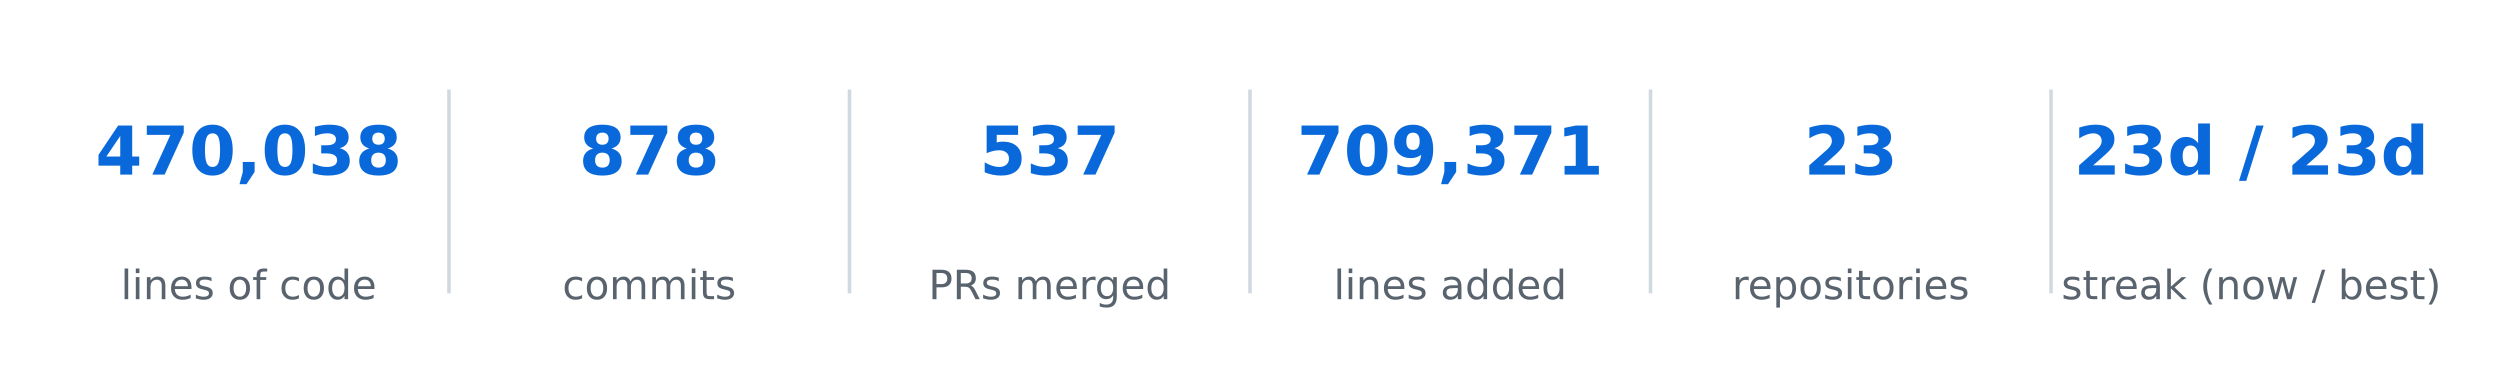
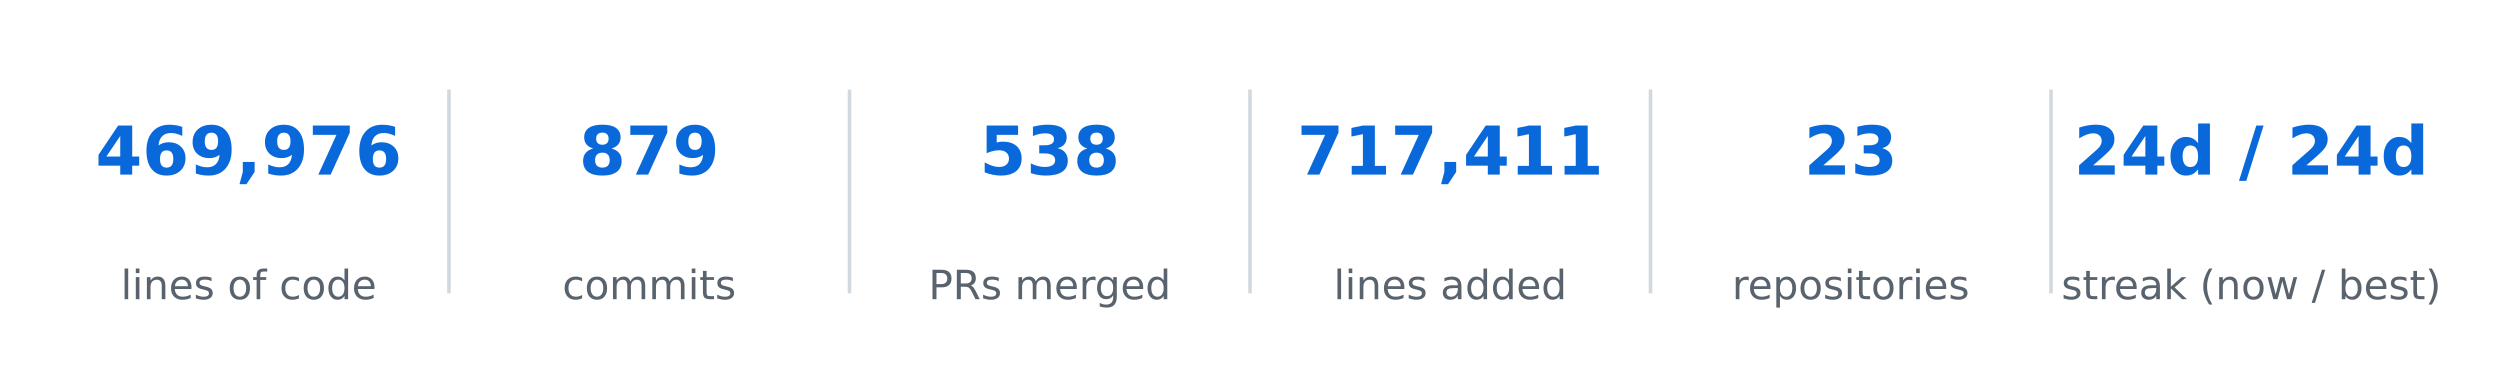
<svg xmlns="http://www.w3.org/2000/svg" xmlns:xlink="http://www.w3.org/1999/xlink" width="557.28pt" height="85.356pt" viewBox="0 0 557.28 85.356" version="1.1">
  <defs>
    <style type="text/css">*{stroke-linejoin: round; stroke-linecap: butt}</style>
  </defs>
  <g id="figure_1">
    <g id="patch_1">
      <path d="M 0 85.356  L 557.28 85.356  L 557.28 -0  L 0 -0  L 0 85.356  z " style="fill: none; opacity: 0" />
    </g>
    <g id="axes_1">
      <g id="line2d_1">
-         <path d="M 100.08 64.993  L 100.08 20.363  " clip-path="url(#p7f4b2b92fb)" style="fill: none; stroke: #d1d9e0; stroke-width: 0.8; stroke-linecap: square" />
+         <path d="M 100.08 64.993  L 100.08 20.363  " clip-path="url(#pfd9e190cde)" style="fill: none; stroke: #d1d9e0; stroke-width: 0.8; stroke-linecap: square" />
      </g>
      <g id="line2d_2">
-         <path d="M 189.36 64.993  L 189.36 20.363  " clip-path="url(#p7f4b2b92fb)" style="fill: none; stroke: #d1d9e0; stroke-width: 0.8; stroke-linecap: square" />
+         <path d="M 189.36 64.993  L 189.36 20.363  " clip-path="url(#pfd9e190cde)" style="fill: none; stroke: #d1d9e0; stroke-width: 0.8; stroke-linecap: square" />
      </g>
      <g id="line2d_3">
-         <path d="M 278.64 64.993  L 278.64 20.363  " clip-path="url(#p7f4b2b92fb)" style="fill: none; stroke: #d1d9e0; stroke-width: 0.8; stroke-linecap: square" />
+         <path d="M 278.64 64.993  L 278.64 20.363  " clip-path="url(#pfd9e190cde)" style="fill: none; stroke: #d1d9e0; stroke-width: 0.8; stroke-linecap: square" />
      </g>
      <g id="line2d_4">
-         <path d="M 367.92 64.993  L 367.92 20.363  " clip-path="url(#p7f4b2b92fb)" style="fill: none; stroke: #d1d9e0; stroke-width: 0.8; stroke-linecap: square" />
+         <path d="M 367.92 64.993  L 367.92 20.363  " clip-path="url(#pfd9e190cde)" style="fill: none; stroke: #d1d9e0; stroke-width: 0.8; stroke-linecap: square" />
      </g>
      <g id="line2d_5">
-         <path d="M 457.2 64.993  L 457.2 20.363  " clip-path="url(#p7f4b2b92fb)" style="fill: none; stroke: #d1d9e0; stroke-width: 0.8; stroke-linecap: square" />
+         <path d="M 457.2 64.993  L 457.2 20.363  " clip-path="url(#pfd9e190cde)" style="fill: none; stroke: #d1d9e0; stroke-width: 0.8; stroke-linecap: square" />
      </g>
      <g id="text_1">
        <g style="fill: #0969da" transform="translate(21.28102 38.92376) scale(0.15 -0.15)">
          <defs>
            <path id="DejaVuSans-Bold-17" d="M 2356 3675  L 1038 1722  L 2356 1722  L 2356 3675  z M 2156 4666  L 3494 4666  L 3494 1722  L 4159 1722  L 4159 850  L 3494 850  L 3494 0  L 2356 0  L 2356 850  L 288 850  L 288 1881  L 2156 4666  z " transform="scale(0.015625)" />
+             <path id="DejaVuSans-Bold-19" d="M 2316 2303  Q 2000 2303 1842 2098  Q 1684 1894 1684 1484  Q 1684 1075 1842 870  Q 2000 666 2316 666  Q 2634 666 2792 870  Q 2950 1075 2950 1484  Q 2950 1894 2792 2098  Q 2634 2303 2316 2303  z M 3803 4544  L 3803 3681  Q 3506 3822 3243 3889  Q 2981 3956 2731 3956  Q 2194 3956 1894 3657  Q 1594 3359 1544 2772  Q 1750 2925 1990 3001  Q 2231 3078 2516 3078  Q 3231 3078 3670 2659  Q 4109 2241 4109 1563  Q 4109 813 3618 361  Q 3128 -91 2303 -91  Q 1394 -91 895 523  Q 397 1138 397 2266  Q 397 3422 980 4083  Q 1563 4744 2578 4744  Q 2900 4744 3203 4694  Q 3506 4644 3803 4544  z " transform="scale(0.015625)" />
+             <path id="DejaVuSans-Bold-1c" d="M 641 103  L 641 966  Q 928 831 1190 764  Q 1453 697 1709 697  Q 2247 697 2547 995  Q 2847 1294 2900 1881  Q 2688 1725 2447 1647  Q 2206 1569 1925 1569  Q 1209 1569 770 1986  Q 331 2403 331 3084  Q 331 3838 820 4291  Q 1309 4744 2131 4744  Q 3044 4744 3544 4128  Q 4044 3513 4044 2388  Q 4044 1231 3459 570  Q 2875 -91 1856 -91  Q 1528 -91 1228 -42  Q 928 6 641 103  z M 2125 2350  Q 2441 2350 2600 2554  Q 2759 2759 2759 3169  Q 2759 3575 2600 3781  Q 2441 3988 2125 3988  Q 1809 3988 1650 3781  Q 1491 3575 1491 3169  Q 1491 2759 1650 2554  Q 1809 2350 2125 2350  z " transform="scale(0.015625)" />
+             <path id="DejaVuSans-Bold-f" d="M 653 1209  L 1778 1209  L 1778 256  L 1006 -909  L 341 -909  L 653 256  L 653 1209  z " transform="scale(0.015625)" />
            <path id="DejaVuSans-Bold-1a" d="M 428 4666  L 3944 4666  L 3944 3988  L 2125 0  L 953 0  L 2675 3781  L 428 3781  L 428 4666  z " transform="scale(0.015625)" />
-             <path id="DejaVuSans-Bold-13" d="M 2944 2338  Q 2944 3213 2780 3570  Q 2616 3928 2228 3928  Q 1841 3928 1675 3570  Q 1509 3213 1509 2338  Q 1509 1453 1675 1090  Q 1841 728 2228 728  Q 2613 728 2778 1090  Q 2944 1453 2944 2338  z M 4147 2328  Q 4147 1169 3647 539  Q 3147 -91 2228 -91  Q 1306 -91 806 539  Q 306 1169 306 2328  Q 306 3491 806 4120  Q 1306 4750 2228 4750  Q 3147 4750 3647 4120  Q 4147 3491 4147 2328  z " transform="scale(0.015625)" />
-             <path id="DejaVuSans-Bold-f" d="M 653 1209  L 1778 1209  L 1778 256  L 1006 -909  L 341 -909  L 653 256  L 653 1209  z " transform="scale(0.015625)" />
-             <path id="DejaVuSans-Bold-16" d="M 2981 2516  Q 3453 2394 3698 2092  Q 3944 1791 3944 1325  Q 3944 631 3412 270  Q 2881 -91 1863 -91  Q 1503 -91 1142 -33  Q 781 25 428 141  L 428 1069  Q 766 900 1098 814  Q 1431 728 1753 728  Q 2231 728 2486 893  Q 2741 1059 2741 1369  Q 2741 1688 2480 1852  Q 2219 2016 1709 2016  L 1228 2016  L 1228 2791  L 1734 2791  Q 2188 2791 2409 2933  Q 2631 3075 2631 3366  Q 2631 3634 2415 3781  Q 2200 3928 1806 3928  Q 1516 3928 1219 3862  Q 922 3797 628 3669  L 628 4550  Q 984 4650 1334 4700  Q 1684 4750 2022 4750  Q 2931 4750 3382 4451  Q 3834 4153 3834 3553  Q 3834 3144 3618 2883  Q 3403 2622 2981 2516  z " transform="scale(0.015625)" />
-             <path id="DejaVuSans-Bold-1b" d="M 2228 2088  Q 1891 2088 1709 1903  Q 1528 1719 1528 1375  Q 1528 1031 1709 848  Q 1891 666 2228 666  Q 2563 666 2741 848  Q 2919 1031 2919 1375  Q 2919 1722 2741 1905  Q 2563 2088 2228 2088  z M 1350 2484  Q 925 2613 709 2878  Q 494 3144 494 3541  Q 494 4131 934 4440  Q 1375 4750 2228 4750  Q 3075 4750 3515 4442  Q 3956 4134 3956 3541  Q 3956 3144 3739 2878  Q 3522 2613 3097 2484  Q 3572 2353 3814 2058  Q 4056 1763 4056 1313  Q 4056 619 3595 264  Q 3134 -91 2228 -91  Q 1319 -91 855 264  Q 391 619 391 1313  Q 391 1763 633 2058  Q 875 2353 1350 2484  z M 1631 3419  Q 1631 3141 1786 2991  Q 1941 2841 2228 2841  Q 2509 2841 2662 2991  Q 2816 3141 2816 3419  Q 2816 3697 2662 3845  Q 2509 3994 2228 3994  Q 1941 3994 1786 3844  Q 1631 3694 1631 3419  z " transform="scale(0.015625)" />
          </defs>
          <use xlink:href="#DejaVuSans-Bold-17" />
-           <use xlink:href="#DejaVuSans-Bold-1a" transform="translate(69.57812 0)" />
-           <use xlink:href="#DejaVuSans-Bold-13" transform="translate(139.1562 0)" />
+           <use xlink:href="#DejaVuSans-Bold-19" transform="translate(69.57812 0)" />
+           <use xlink:href="#DejaVuSans-Bold-1c" transform="translate(139.1562 0)" />
          <use xlink:href="#DejaVuSans-Bold-f" transform="translate(208.7344 0)" />
-           <use xlink:href="#DejaVuSans-Bold-13" transform="translate(246.7188 0)" />
-           <use xlink:href="#DejaVuSans-Bold-16" transform="translate(316.2969 0)" />
-           <use xlink:href="#DejaVuSans-Bold-1b" transform="translate(385.875 0)" />
+           <use xlink:href="#DejaVuSans-Bold-1c" transform="translate(246.7188 0)" />
+           <use xlink:href="#DejaVuSans-Bold-1a" transform="translate(316.2969 0)" />
+           <use xlink:href="#DejaVuSans-Bold-19" transform="translate(385.875 0)" />
        </g>
      </g>
      <g id="text_2">
        <g style="fill: #59636e" transform="translate(26.92336 66.69328) scale(0.09 -0.09)">
          <defs>
            <path id="DejaVuSans-4f" d="M 603 4863  L 1178 4863  L 1178 0  L 603 0  L 603 4863  z " transform="scale(0.015625)" />
            <path id="DejaVuSans-4c" d="M 603 3500  L 1178 3500  L 1178 0  L 603 0  L 603 3500  z M 603 4863  L 1178 4863  L 1178 4134  L 603 4134  L 603 4863  z " transform="scale(0.015625)" />
            <path id="DejaVuSans-51" d="M 3513 2113  L 3513 0  L 2938 0  L 2938 2094  Q 2938 2591 2744 2837  Q 2550 3084 2163 3084  Q 1697 3084 1428 2787  Q 1159 2491 1159 1978  L 1159 0  L 581 0  L 581 3500  L 1159 3500  L 1159 2956  Q 1366 3272 1645 3428  Q 1925 3584 2291 3584  Q 2894 3584 3203 3211  Q 3513 2838 3513 2113  z " transform="scale(0.015625)" />
            <path id="DejaVuSans-48" d="M 3597 1894  L 3597 1613  L 953 1613  Q 991 1019 1311 708  Q 1631 397 2203 397  Q 2534 397 2845 478  Q 3156 559 3463 722  L 3463 178  Q 3153 47 2828 -22  Q 2503 -91 2169 -91  Q 1331 -91 842 396  Q 353 884 353 1716  Q 353 2575 817 3079  Q 1281 3584 2069 3584  Q 2775 3584 3186 3129  Q 3597 2675 3597 1894  z M 3022 2063  Q 3016 2534 2758 2815  Q 2500 3097 2075 3097  Q 1594 3097 1305 2825  Q 1016 2553 972 2059  L 3022 2063  z " transform="scale(0.015625)" />
            <path id="DejaVuSans-56" d="M 2834 3397  L 2834 2853  Q 2591 2978 2328 3040  Q 2066 3103 1784 3103  Q 1356 3103 1142 2972  Q 928 2841 928 2578  Q 928 2378 1081 2264  Q 1234 2150 1697 2047  L 1894 2003  Q 2506 1872 2764 1633  Q 3022 1394 3022 966  Q 3022 478 2636 193  Q 2250 -91 1575 -91  Q 1294 -91 989 -36  Q 684 19 347 128  L 347 722  Q 666 556 975 473  Q 1284 391 1588 391  Q 1994 391 2212 530  Q 2431 669 2431 922  Q 2431 1156 2273 1281  Q 2116 1406 1581 1522  L 1381 1569  Q 847 1681 609 1914  Q 372 2147 372 2553  Q 372 3047 722 3315  Q 1072 3584 1716 3584  Q 2034 3584 2315 3537  Q 2597 3491 2834 3397  z " transform="scale(0.015625)" />
            <path id="DejaVuSans-3" transform="scale(0.015625)" />
            <path id="DejaVuSans-52" d="M 1959 3097  Q 1497 3097 1228 2736  Q 959 2375 959 1747  Q 959 1119 1226 758  Q 1494 397 1959 397  Q 2419 397 2687 759  Q 2956 1122 2956 1747  Q 2956 2369 2687 2733  Q 2419 3097 1959 3097  z M 1959 3584  Q 2709 3584 3137 3096  Q 3566 2609 3566 1747  Q 3566 888 3137 398  Q 2709 -91 1959 -91  Q 1206 -91 779 398  Q 353 888 353 1747  Q 353 2609 779 3096  Q 1206 3584 1959 3584  z " transform="scale(0.015625)" />
            <path id="DejaVuSans-49" d="M 2375 4863  L 2375 4384  L 1825 4384  Q 1516 4384 1395 4259  Q 1275 4134 1275 3809  L 1275 3500  L 2222 3500  L 2222 3053  L 1275 3053  L 1275 0  L 697 0  L 697 3053  L 147 3053  L 147 3500  L 697 3500  L 697 3744  Q 697 4328 969 4595  Q 1241 4863 1831 4863  L 2375 4863  z " transform="scale(0.015625)" />
            <path id="DejaVuSans-46" d="M 3122 3366  L 3122 2828  Q 2878 2963 2633 3030  Q 2388 3097 2138 3097  Q 1578 3097 1268 2742  Q 959 2388 959 1747  Q 959 1106 1268 751  Q 1578 397 2138 397  Q 2388 397 2633 464  Q 2878 531 3122 666  L 3122 134  Q 2881 22 2623 -34  Q 2366 -91 2075 -91  Q 1284 -91 818 406  Q 353 903 353 1747  Q 353 2603 823 3093  Q 1294 3584 2113 3584  Q 2378 3584 2631 3529  Q 2884 3475 3122 3366  z " transform="scale(0.015625)" />
            <path id="DejaVuSans-47" d="M 2906 2969  L 2906 4863  L 3481 4863  L 3481 0  L 2906 0  L 2906 525  Q 2725 213 2448 61  Q 2172 -91 1784 -91  Q 1150 -91 751 415  Q 353 922 353 1747  Q 353 2572 751 3078  Q 1150 3584 1784 3584  Q 2172 3584 2448 3432  Q 2725 3281 2906 2969  z M 947 1747  Q 947 1113 1208 752  Q 1469 391 1925 391  Q 2381 391 2643 752  Q 2906 1113 2906 1747  Q 2906 2381 2643 2742  Q 2381 3103 1925 3103  Q 1469 3103 1208 2742  Q 947 2381 947 1747  z " transform="scale(0.015625)" />
          </defs>
          <use xlink:href="#DejaVuSans-4f" />
          <use xlink:href="#DejaVuSans-4c" transform="translate(27.78125 0)" />
          <use xlink:href="#DejaVuSans-51" transform="translate(55.5625 0)" />
          <use xlink:href="#DejaVuSans-48" transform="translate(118.9375 0)" />
          <use xlink:href="#DejaVuSans-56" transform="translate(180.4688 0)" />
          <use xlink:href="#DejaVuSans-3" transform="translate(232.5625 0)" />
          <use xlink:href="#DejaVuSans-52" transform="translate(264.3438 0)" />
          <use xlink:href="#DejaVuSans-49" transform="translate(325.5312 0)" />
          <use xlink:href="#DejaVuSans-3" transform="translate(360.7344 0)" />
          <use xlink:href="#DejaVuSans-46" transform="translate(392.5156 0)" />
          <use xlink:href="#DejaVuSans-52" transform="translate(447.5 0)" />
          <use xlink:href="#DejaVuSans-47" transform="translate(508.6875 0)" />
          <use xlink:href="#DejaVuSans-48" transform="translate(572.1719 0)" />
        </g>
      </g>
      <g id="text_3">
        <g style="fill: #0969da" transform="translate(129.0649 38.92376) scale(0.15 -0.15)">
+           <defs>
+             <path id="DejaVuSans-Bold-1b" d="M 2228 2088  Q 1891 2088 1709 1903  Q 1528 1719 1528 1375  Q 1528 1031 1709 848  Q 1891 666 2228 666  Q 2563 666 2741 848  Q 2919 1031 2919 1375  Q 2919 1722 2741 1905  Q 2563 2088 2228 2088  z M 1350 2484  Q 925 2613 709 2878  Q 494 3144 494 3541  Q 494 4131 934 4440  Q 1375 4750 2228 4750  Q 3075 4750 3515 4442  Q 3956 4134 3956 3541  Q 3956 3144 3739 2878  Q 3522 2613 3097 2484  Q 3572 2353 3814 2058  Q 4056 1763 4056 1313  Q 4056 619 3595 264  Q 3134 -91 2228 -91  Q 1319 -91 855 264  Q 391 619 391 1313  Q 391 1763 633 2058  Q 875 2353 1350 2484  z M 1631 3419  Q 1631 3141 1786 2991  Q 1941 2841 2228 2841  Q 2509 2841 2662 2991  Q 2816 3141 2816 3419  Q 2816 3697 2662 3845  Q 2509 3994 2228 3994  Q 1941 3994 1786 3844  Q 1631 3694 1631 3419  z " transform="scale(0.015625)" />
+           </defs>
          <use xlink:href="#DejaVuSans-Bold-1b" />
          <use xlink:href="#DejaVuSans-Bold-1a" transform="translate(69.57812 0)" />
-           <use xlink:href="#DejaVuSans-Bold-1b" transform="translate(139.1562 0)" />
+           <use xlink:href="#DejaVuSans-Bold-1c" transform="translate(139.1562 0)" />
        </g>
      </g>
      <g id="text_4">
        <g style="fill: #59636e" transform="translate(125.3672 66.69328) scale(0.09 -0.09)">
          <defs>
            <path id="DejaVuSans-50" d="M 3328 2828  Q 3544 3216 3844 3400  Q 4144 3584 4550 3584  Q 5097 3584 5394 3201  Q 5691 2819 5691 2113  L 5691 0  L 5113 0  L 5113 2094  Q 5113 2597 4934 2840  Q 4756 3084 4391 3084  Q 3944 3084 3684 2787  Q 3425 2491 3425 1978  L 3425 0  L 2847 0  L 2847 2094  Q 2847 2600 2669 2842  Q 2491 3084 2119 3084  Q 1678 3084 1418 2786  Q 1159 2488 1159 1978  L 1159 0  L 581 0  L 581 3500  L 1159 3500  L 1159 2956  Q 1356 3278 1631 3431  Q 1906 3584 2284 3584  Q 2666 3584 2933 3390  Q 3200 3197 3328 2828  z " transform="scale(0.015625)" />
            <path id="DejaVuSans-57" d="M 1172 4494  L 1172 3500  L 2356 3500  L 2356 3053  L 1172 3053  L 1172 1153  Q 1172 725 1289 603  Q 1406 481 1766 481  L 2356 481  L 2356 0  L 1766 0  Q 1100 0 847 248  Q 594 497 594 1153  L 594 3053  L 172 3053  L 172 3500  L 594 3500  L 594 4494  L 1172 4494  z " transform="scale(0.015625)" />
          </defs>
          <use xlink:href="#DejaVuSans-46" />
          <use xlink:href="#DejaVuSans-52" transform="translate(54.98438 0)" />
          <use xlink:href="#DejaVuSans-50" transform="translate(116.1719 0)" />
          <use xlink:href="#DejaVuSans-50" transform="translate(213.5781 0)" />
          <use xlink:href="#DejaVuSans-4c" transform="translate(310.9844 0)" />
          <use xlink:href="#DejaVuSans-57" transform="translate(338.7656 0)" />
          <use xlink:href="#DejaVuSans-56" transform="translate(377.9688 0)" />
        </g>
      </g>
      <g id="text_5">
        <g style="fill: #0969da" transform="translate(218.3449 38.92376) scale(0.15 -0.15)">
          <defs>
            <path id="DejaVuSans-Bold-18" d="M 678 4666  L 3669 4666  L 3669 3781  L 1638 3781  L 1638 3059  Q 1775 3097 1914 3117  Q 2053 3138 2203 3138  Q 3056 3138 3531 2711  Q 4006 2284 4006 1522  Q 4006 766 3489 337  Q 2972 -91 2053 -91  Q 1656 -91 1267 -14  Q 878 63 494 219  L 494 1166  Q 875 947 1217 837  Q 1559 728 1863 728  Q 2300 728 2551 942  Q 2803 1156 2803 1522  Q 2803 1891 2551 2103  Q 2300 2316 1863 2316  Q 1603 2316 1309 2248  Q 1016 2181 678 2041  L 678 4666  z " transform="scale(0.015625)" />
+             <path id="DejaVuSans-Bold-16" d="M 2981 2516  Q 3453 2394 3698 2092  Q 3944 1791 3944 1325  Q 3944 631 3412 270  Q 2881 -91 1863 -91  Q 1503 -91 1142 -33  Q 781 25 428 141  L 428 1069  Q 766 900 1098 814  Q 1431 728 1753 728  Q 2231 728 2486 893  Q 2741 1059 2741 1369  Q 2741 1688 2480 1852  Q 2219 2016 1709 2016  L 1228 2016  L 1228 2791  L 1734 2791  Q 2188 2791 2409 2933  Q 2631 3075 2631 3366  Q 2631 3634 2415 3781  Q 2200 3928 1806 3928  Q 1516 3928 1219 3862  Q 922 3797 628 3669  L 628 4550  Q 984 4650 1334 4700  Q 1684 4750 2022 4750  Q 2931 4750 3382 4451  Q 3834 4153 3834 3553  Q 3834 3144 3618 2883  Q 3403 2622 2981 2516  z " transform="scale(0.015625)" />
          </defs>
          <use xlink:href="#DejaVuSans-Bold-18" />
          <use xlink:href="#DejaVuSans-Bold-16" transform="translate(69.57812 0)" />
-           <use xlink:href="#DejaVuSans-Bold-1a" transform="translate(139.1562 0)" />
+           <use xlink:href="#DejaVuSans-Bold-1b" transform="translate(139.1562 0)" />
        </g>
      </g>
      <g id="text_6">
        <g style="fill: #59636e" transform="translate(206.9796 66.69328) scale(0.09 -0.09)">
          <defs>
            <path id="DejaVuSans-33" d="M 1259 4147  L 1259 2394  L 2053 2394  Q 2494 2394 2734 2622  Q 2975 2850 2975 3272  Q 2975 3691 2734 3919  Q 2494 4147 2053 4147  L 1259 4147  z M 628 4666  L 2053 4666  Q 2838 4666 3239 4311  Q 3641 3956 3641 3272  Q 3641 2581 3239 2228  Q 2838 1875 2053 1875  L 1259 1875  L 1259 0  L 628 0  L 628 4666  z " transform="scale(0.015625)" />
            <path id="DejaVuSans-35" d="M 2841 2188  Q 3044 2119 3236 1894  Q 3428 1669 3622 1275  L 4263 0  L 3584 0  L 2988 1197  Q 2756 1666 2539 1819  Q 2322 1972 1947 1972  L 1259 1972  L 1259 0  L 628 0  L 628 4666  L 2053 4666  Q 2853 4666 3247 4331  Q 3641 3997 3641 3322  Q 3641 2881 3436 2590  Q 3231 2300 2841 2188  z M 1259 4147  L 1259 2491  L 2053 2491  Q 2509 2491 2742 2702  Q 2975 2913 2975 3322  Q 2975 3731 2742 3939  Q 2509 4147 2053 4147  L 1259 4147  z " transform="scale(0.015625)" />
            <path id="DejaVuSans-55" d="M 2631 2963  Q 2534 3019 2420 3045  Q 2306 3072 2169 3072  Q 1681 3072 1420 2755  Q 1159 2438 1159 1844  L 1159 0  L 581 0  L 581 3500  L 1159 3500  L 1159 2956  Q 1341 3275 1631 3429  Q 1922 3584 2338 3584  Q 2397 3584 2469 3576  Q 2541 3569 2628 3553  L 2631 2963  z " transform="scale(0.015625)" />
            <path id="DejaVuSans-4a" d="M 2906 1791  Q 2906 2416 2648 2759  Q 2391 3103 1925 3103  Q 1463 3103 1205 2759  Q 947 2416 947 1791  Q 947 1169 1205 825  Q 1463 481 1925 481  Q 2391 481 2648 825  Q 2906 1169 2906 1791  z M 3481 434  Q 3481 -459 3084 -895  Q 2688 -1331 1869 -1331  Q 1566 -1331 1297 -1286  Q 1028 -1241 775 -1147  L 775 -588  Q 1028 -725 1275 -790  Q 1522 -856 1778 -856  Q 2344 -856 2625 -561  Q 2906 -266 2906 331  L 2906 616  Q 2728 306 2450 153  Q 2172 0 1784 0  Q 1141 0 747 490  Q 353 981 353 1791  Q 353 2603 747 3093  Q 1141 3584 1784 3584  Q 2172 3584 2450 3431  Q 2728 3278 2906 2969  L 2906 3500  L 3481 3500  L 3481 434  z " transform="scale(0.015625)" />
          </defs>
          <use xlink:href="#DejaVuSans-33" />
          <use xlink:href="#DejaVuSans-35" transform="translate(60.29688 0)" />
          <use xlink:href="#DejaVuSans-56" transform="translate(129.7812 0)" />
          <use xlink:href="#DejaVuSans-3" transform="translate(181.875 0)" />
          <use xlink:href="#DejaVuSans-50" transform="translate(213.6562 0)" />
          <use xlink:href="#DejaVuSans-48" transform="translate(311.0625 0)" />
          <use xlink:href="#DejaVuSans-55" transform="translate(372.5938 0)" />
          <use xlink:href="#DejaVuSans-4a" transform="translate(411.9531 0)" />
          <use xlink:href="#DejaVuSans-48" transform="translate(475.4375 0)" />
          <use xlink:href="#DejaVuSans-47" transform="translate(536.9688 0)" />
        </g>
      </g>
      <g id="text_7">
        <g style="fill: #0969da" transform="translate(289.121 38.92376) scale(0.15 -0.15)">
          <defs>
-             <path id="DejaVuSans-Bold-1c" d="M 641 103  L 641 966  Q 928 831 1190 764  Q 1453 697 1709 697  Q 2247 697 2547 995  Q 2847 1294 2900 1881  Q 2688 1725 2447 1647  Q 2206 1569 1925 1569  Q 1209 1569 770 1986  Q 331 2403 331 3084  Q 331 3838 820 4291  Q 1309 4744 2131 4744  Q 3044 4744 3544 4128  Q 4044 3513 4044 2388  Q 4044 1231 3459 570  Q 2875 -91 1856 -91  Q 1528 -91 1228 -42  Q 928 6 641 103  z M 2125 2350  Q 2441 2350 2600 2554  Q 2759 2759 2759 3169  Q 2759 3575 2600 3781  Q 2441 3988 2125 3988  Q 1809 3988 1650 3781  Q 1491 3575 1491 3169  Q 1491 2759 1650 2554  Q 1809 2350 2125 2350  z " transform="scale(0.015625)" />
            <path id="DejaVuSans-Bold-14" d="M 750 831  L 1813 831  L 1813 3847  L 722 3622  L 722 4441  L 1806 4666  L 2950 4666  L 2950 831  L 4013 831  L 4013 0  L 750 0  L 750 831  z " transform="scale(0.015625)" />
          </defs>
          <use xlink:href="#DejaVuSans-Bold-1a" />
-           <use xlink:href="#DejaVuSans-Bold-13" transform="translate(69.57812 0)" />
-           <use xlink:href="#DejaVuSans-Bold-1c" transform="translate(139.1562 0)" />
+           <use xlink:href="#DejaVuSans-Bold-14" transform="translate(69.57812 0)" />
+           <use xlink:href="#DejaVuSans-Bold-1a" transform="translate(139.1562 0)" />
          <use xlink:href="#DejaVuSans-Bold-f" transform="translate(208.7344 0)" />
-           <use xlink:href="#DejaVuSans-Bold-16" transform="translate(246.7188 0)" />
-           <use xlink:href="#DejaVuSans-Bold-1a" transform="translate(316.2969 0)" />
+           <use xlink:href="#DejaVuSans-Bold-17" transform="translate(246.7188 0)" />
+           <use xlink:href="#DejaVuSans-Bold-14" transform="translate(316.2969 0)" />
          <use xlink:href="#DejaVuSans-Bold-14" transform="translate(385.875 0)" />
        </g>
      </g>
      <g id="text_8">
        <g style="fill: #59636e" transform="translate(297.2876 66.69328) scale(0.09 -0.09)">
          <defs>
            <path id="DejaVuSans-44" d="M 2194 1759  Q 1497 1759 1228 1600  Q 959 1441 959 1056  Q 959 750 1161 570  Q 1363 391 1709 391  Q 2188 391 2477 730  Q 2766 1069 2766 1631  L 2766 1759  L 2194 1759  z M 3341 1997  L 3341 0  L 2766 0  L 2766 531  Q 2569 213 2275 61  Q 1981 -91 1556 -91  Q 1019 -91 701 211  Q 384 513 384 1019  Q 384 1609 779 1909  Q 1175 2209 1959 2209  L 2766 2209  L 2766 2266  Q 2766 2663 2505 2880  Q 2244 3097 1772 3097  Q 1472 3097 1187 3025  Q 903 2953 641 2809  L 641 3341  Q 956 3463 1253 3523  Q 1550 3584 1831 3584  Q 2591 3584 2966 3190  Q 3341 2797 3341 1997  z " transform="scale(0.015625)" />
          </defs>
          <use xlink:href="#DejaVuSans-4f" />
          <use xlink:href="#DejaVuSans-4c" transform="translate(27.78125 0)" />
          <use xlink:href="#DejaVuSans-51" transform="translate(55.5625 0)" />
          <use xlink:href="#DejaVuSans-48" transform="translate(118.9375 0)" />
          <use xlink:href="#DejaVuSans-56" transform="translate(180.4688 0)" />
          <use xlink:href="#DejaVuSans-3" transform="translate(232.5625 0)" />
          <use xlink:href="#DejaVuSans-44" transform="translate(264.3438 0)" />
          <use xlink:href="#DejaVuSans-47" transform="translate(325.625 0)" />
          <use xlink:href="#DejaVuSans-47" transform="translate(389.1094 0)" />
          <use xlink:href="#DejaVuSans-48" transform="translate(452.5938 0)" />
          <use xlink:href="#DejaVuSans-47" transform="translate(514.125 0)" />
        </g>
      </g>
      <g id="text_9">
        <g style="fill: #0969da" transform="translate(402.1233 38.92376) scale(0.15 -0.15)">
          <defs>
            <path id="DejaVuSans-Bold-15" d="M 1844 884  L 3897 884  L 3897 0  L 506 0  L 506 884  L 2209 2388  Q 2438 2594 2547 2791  Q 2656 2988 2656 3200  Q 2656 3528 2436 3728  Q 2216 3928 1850 3928  Q 1569 3928 1234 3808  Q 900 3688 519 3450  L 519 4475  Q 925 4609 1322 4679  Q 1719 4750 2100 4750  Q 2938 4750 3402 4381  Q 3866 4013 3866 3353  Q 3866 2972 3669 2642  Q 3472 2313 2841 1759  L 1844 884  z " transform="scale(0.015625)" />
          </defs>
          <use xlink:href="#DejaVuSans-Bold-15" />
          <use xlink:href="#DejaVuSans-Bold-16" transform="translate(69.57812 0)" />
        </g>
      </g>
      <g id="text_10">
        <g style="fill: #59636e" transform="translate(386.1049 66.69328) scale(0.09 -0.09)">
          <defs>
            <path id="DejaVuSans-53" d="M 1159 525  L 1159 -1331  L 581 -1331  L 581 3500  L 1159 3500  L 1159 2969  Q 1341 3281 1617 3432  Q 1894 3584 2278 3584  Q 2916 3584 3314 3078  Q 3713 2572 3713 1747  Q 3713 922 3314 415  Q 2916 -91 2278 -91  Q 1894 -91 1617 61  Q 1341 213 1159 525  z M 3116 1747  Q 3116 2381 2855 2742  Q 2594 3103 2138 3103  Q 1681 3103 1420 2742  Q 1159 2381 1159 1747  Q 1159 1113 1420 752  Q 1681 391 2138 391  Q 2594 391 2855 752  Q 3116 1113 3116 1747  z " transform="scale(0.015625)" />
          </defs>
          <use xlink:href="#DejaVuSans-55" />
          <use xlink:href="#DejaVuSans-48" transform="translate(38.90625 0)" />
          <use xlink:href="#DejaVuSans-53" transform="translate(100.4375 0)" />
          <use xlink:href="#DejaVuSans-52" transform="translate(163.9219 0)" />
          <use xlink:href="#DejaVuSans-56" transform="translate(225.1094 0)" />
          <use xlink:href="#DejaVuSans-4c" transform="translate(277.2031 0)" />
          <use xlink:href="#DejaVuSans-57" transform="translate(304.9844 0)" />
          <use xlink:href="#DejaVuSans-52" transform="translate(344.1875 0)" />
          <use xlink:href="#DejaVuSans-55" transform="translate(405.375 0)" />
          <use xlink:href="#DejaVuSans-4c" transform="translate(446.4844 0)" />
          <use xlink:href="#DejaVuSans-48" transform="translate(474.2656 0)" />
          <use xlink:href="#DejaVuSans-56" transform="translate(535.7969 0)" />
        </g>
      </g>
      <g id="text_11">
        <g style="fill: #0969da" transform="translate(462.2681 38.92435) scale(0.15 -0.15)">
          <defs>
            <path id="DejaVuSans-Bold-47" d="M 2919 2988  L 2919 4863  L 4044 4863  L 4044 0  L 2919 0  L 2919 506  Q 2688 197 2409 53  Q 2131 -91 1766 -91  Q 1119 -91 703 423  Q 288 938 288 1747  Q 288 2556 703 3070  Q 1119 3584 1766 3584  Q 2128 3584 2408 3439  Q 2688 3294 2919 2988  z M 2181 722  Q 2541 722 2730 984  Q 2919 1247 2919 1747  Q 2919 2247 2730 2509  Q 2541 2772 2181 2772  Q 1825 2772 1636 2509  Q 1447 2247 1447 1747  Q 1447 1247 1636 984  Q 1825 722 2181 722  z " transform="scale(0.015625)" />
            <path id="DejaVuSans-Bold-3" transform="scale(0.015625)" />
            <path id="DejaVuSans-Bold-12" d="M 1644 4666  L 2338 4666  L 691 -594  L 0 -594  L 1644 4666  z " transform="scale(0.015625)" />
          </defs>
          <use xlink:href="#DejaVuSans-Bold-15" />
-           <use xlink:href="#DejaVuSans-Bold-16" transform="translate(69.57812 0)" />
+           <use xlink:href="#DejaVuSans-Bold-17" transform="translate(69.57812 0)" />
          <use xlink:href="#DejaVuSans-Bold-47" transform="translate(139.1562 0)" />
          <use xlink:href="#DejaVuSans-Bold-3" transform="translate(210.7344 0)" />
          <use xlink:href="#DejaVuSans-Bold-12" transform="translate(245.5469 0)" />
          <use xlink:href="#DejaVuSans-Bold-3" transform="translate(282.0781 0)" />
          <use xlink:href="#DejaVuSans-Bold-15" transform="translate(316.8906 0)" />
-           <use xlink:href="#DejaVuSans-Bold-16" transform="translate(386.4688 0)" />
+           <use xlink:href="#DejaVuSans-Bold-17" transform="translate(386.4688 0)" />
          <use xlink:href="#DejaVuSans-Bold-47" transform="translate(456.0469 0)" />
        </g>
      </g>
      <g id="text_12">
        <g style="fill: #59636e" transform="translate(459.5112 66.69328) scale(0.09 -0.09)">
          <defs>
            <path id="DejaVuSans-4e" d="M 581 4863  L 1159 4863  L 1159 1991  L 2875 3500  L 3609 3500  L 1753 1863  L 3688 0  L 2938 0  L 1159 1709  L 1159 0  L 581 0  L 581 4863  z " transform="scale(0.015625)" />
            <path id="DejaVuSans-b" d="M 1984 4856  Q 1566 4138 1362 3434  Q 1159 2731 1159 2009  Q 1159 1288 1364 580  Q 1569 -128 1984 -844  L 1484 -844  Q 1016 -109 783 600  Q 550 1309 550 2009  Q 550 2706 781 3412  Q 1013 4119 1484 4856  L 1984 4856  z " transform="scale(0.015625)" />
            <path id="DejaVuSans-5a" d="M 269 3500  L 844 3500  L 1563 769  L 2278 3500  L 2956 3500  L 3675 769  L 4391 3500  L 4966 3500  L 4050 0  L 3372 0  L 2619 2869  L 1863 0  L 1184 0  L 269 3500  z " transform="scale(0.015625)" />
            <path id="DejaVuSans-12" d="M 1625 4666  L 2156 4666  L 531 -594  L 0 -594  L 1625 4666  z " transform="scale(0.015625)" />
            <path id="DejaVuSans-45" d="M 3116 1747  Q 3116 2381 2855 2742  Q 2594 3103 2138 3103  Q 1681 3103 1420 2742  Q 1159 2381 1159 1747  Q 1159 1113 1420 752  Q 1681 391 2138 391  Q 2594 391 2855 752  Q 3116 1113 3116 1747  z M 1159 2969  Q 1341 3281 1617 3432  Q 1894 3584 2278 3584  Q 2916 3584 3314 3078  Q 3713 2572 3713 1747  Q 3713 922 3314 415  Q 2916 -91 2278 -91  Q 1894 -91 1617 61  Q 1341 213 1159 525  L 1159 0  L 581 0  L 581 4863  L 1159 4863  L 1159 2969  z " transform="scale(0.015625)" />
            <path id="DejaVuSans-c" d="M 513 4856  L 1013 4856  Q 1481 4119 1714 3412  Q 1947 2706 1947 2009  Q 1947 1309 1714 600  Q 1481 -109 1013 -844  L 513 -844  Q 928 -128 1133 580  Q 1338 1288 1338 2009  Q 1338 2731 1133 3434  Q 928 4138 513 4856  z " transform="scale(0.015625)" />
          </defs>
          <use xlink:href="#DejaVuSans-56" />
          <use xlink:href="#DejaVuSans-57" transform="translate(52.09375 0)" />
          <use xlink:href="#DejaVuSans-55" transform="translate(91.29688 0)" />
          <use xlink:href="#DejaVuSans-48" transform="translate(130.2031 0)" />
          <use xlink:href="#DejaVuSans-44" transform="translate(191.7344 0)" />
          <use xlink:href="#DejaVuSans-4e" transform="translate(253.0156 0)" />
          <use xlink:href="#DejaVuSans-3" transform="translate(310.9219 0)" />
          <use xlink:href="#DejaVuSans-b" transform="translate(342.7031 0)" />
          <use xlink:href="#DejaVuSans-51" transform="translate(381.7188 0)" />
          <use xlink:href="#DejaVuSans-52" transform="translate(445.0938 0)" />
          <use xlink:href="#DejaVuSans-5a" transform="translate(506.2812 0)" />
          <use xlink:href="#DejaVuSans-3" transform="translate(588.0625 0)" />
          <use xlink:href="#DejaVuSans-12" transform="translate(619.8438 0)" />
          <use xlink:href="#DejaVuSans-3" transform="translate(653.5312 0)" />
          <use xlink:href="#DejaVuSans-45" transform="translate(685.3125 0)" />
          <use xlink:href="#DejaVuSans-48" transform="translate(748.7969 0)" />
          <use xlink:href="#DejaVuSans-56" transform="translate(810.3281 0)" />
          <use xlink:href="#DejaVuSans-57" transform="translate(862.4219 0)" />
          <use xlink:href="#DejaVuSans-c" transform="translate(901.625 0)" />
        </g>
      </g>
    </g>
  </g>
  <defs>
-     <clipPath id="p7f4b2b92fb">
+     <clipPath id="pfd9e190cde">
      <rect x="10.8" y="10.8" width="535.68" height="63.756" />
    </clipPath>
  </defs>
</svg>
